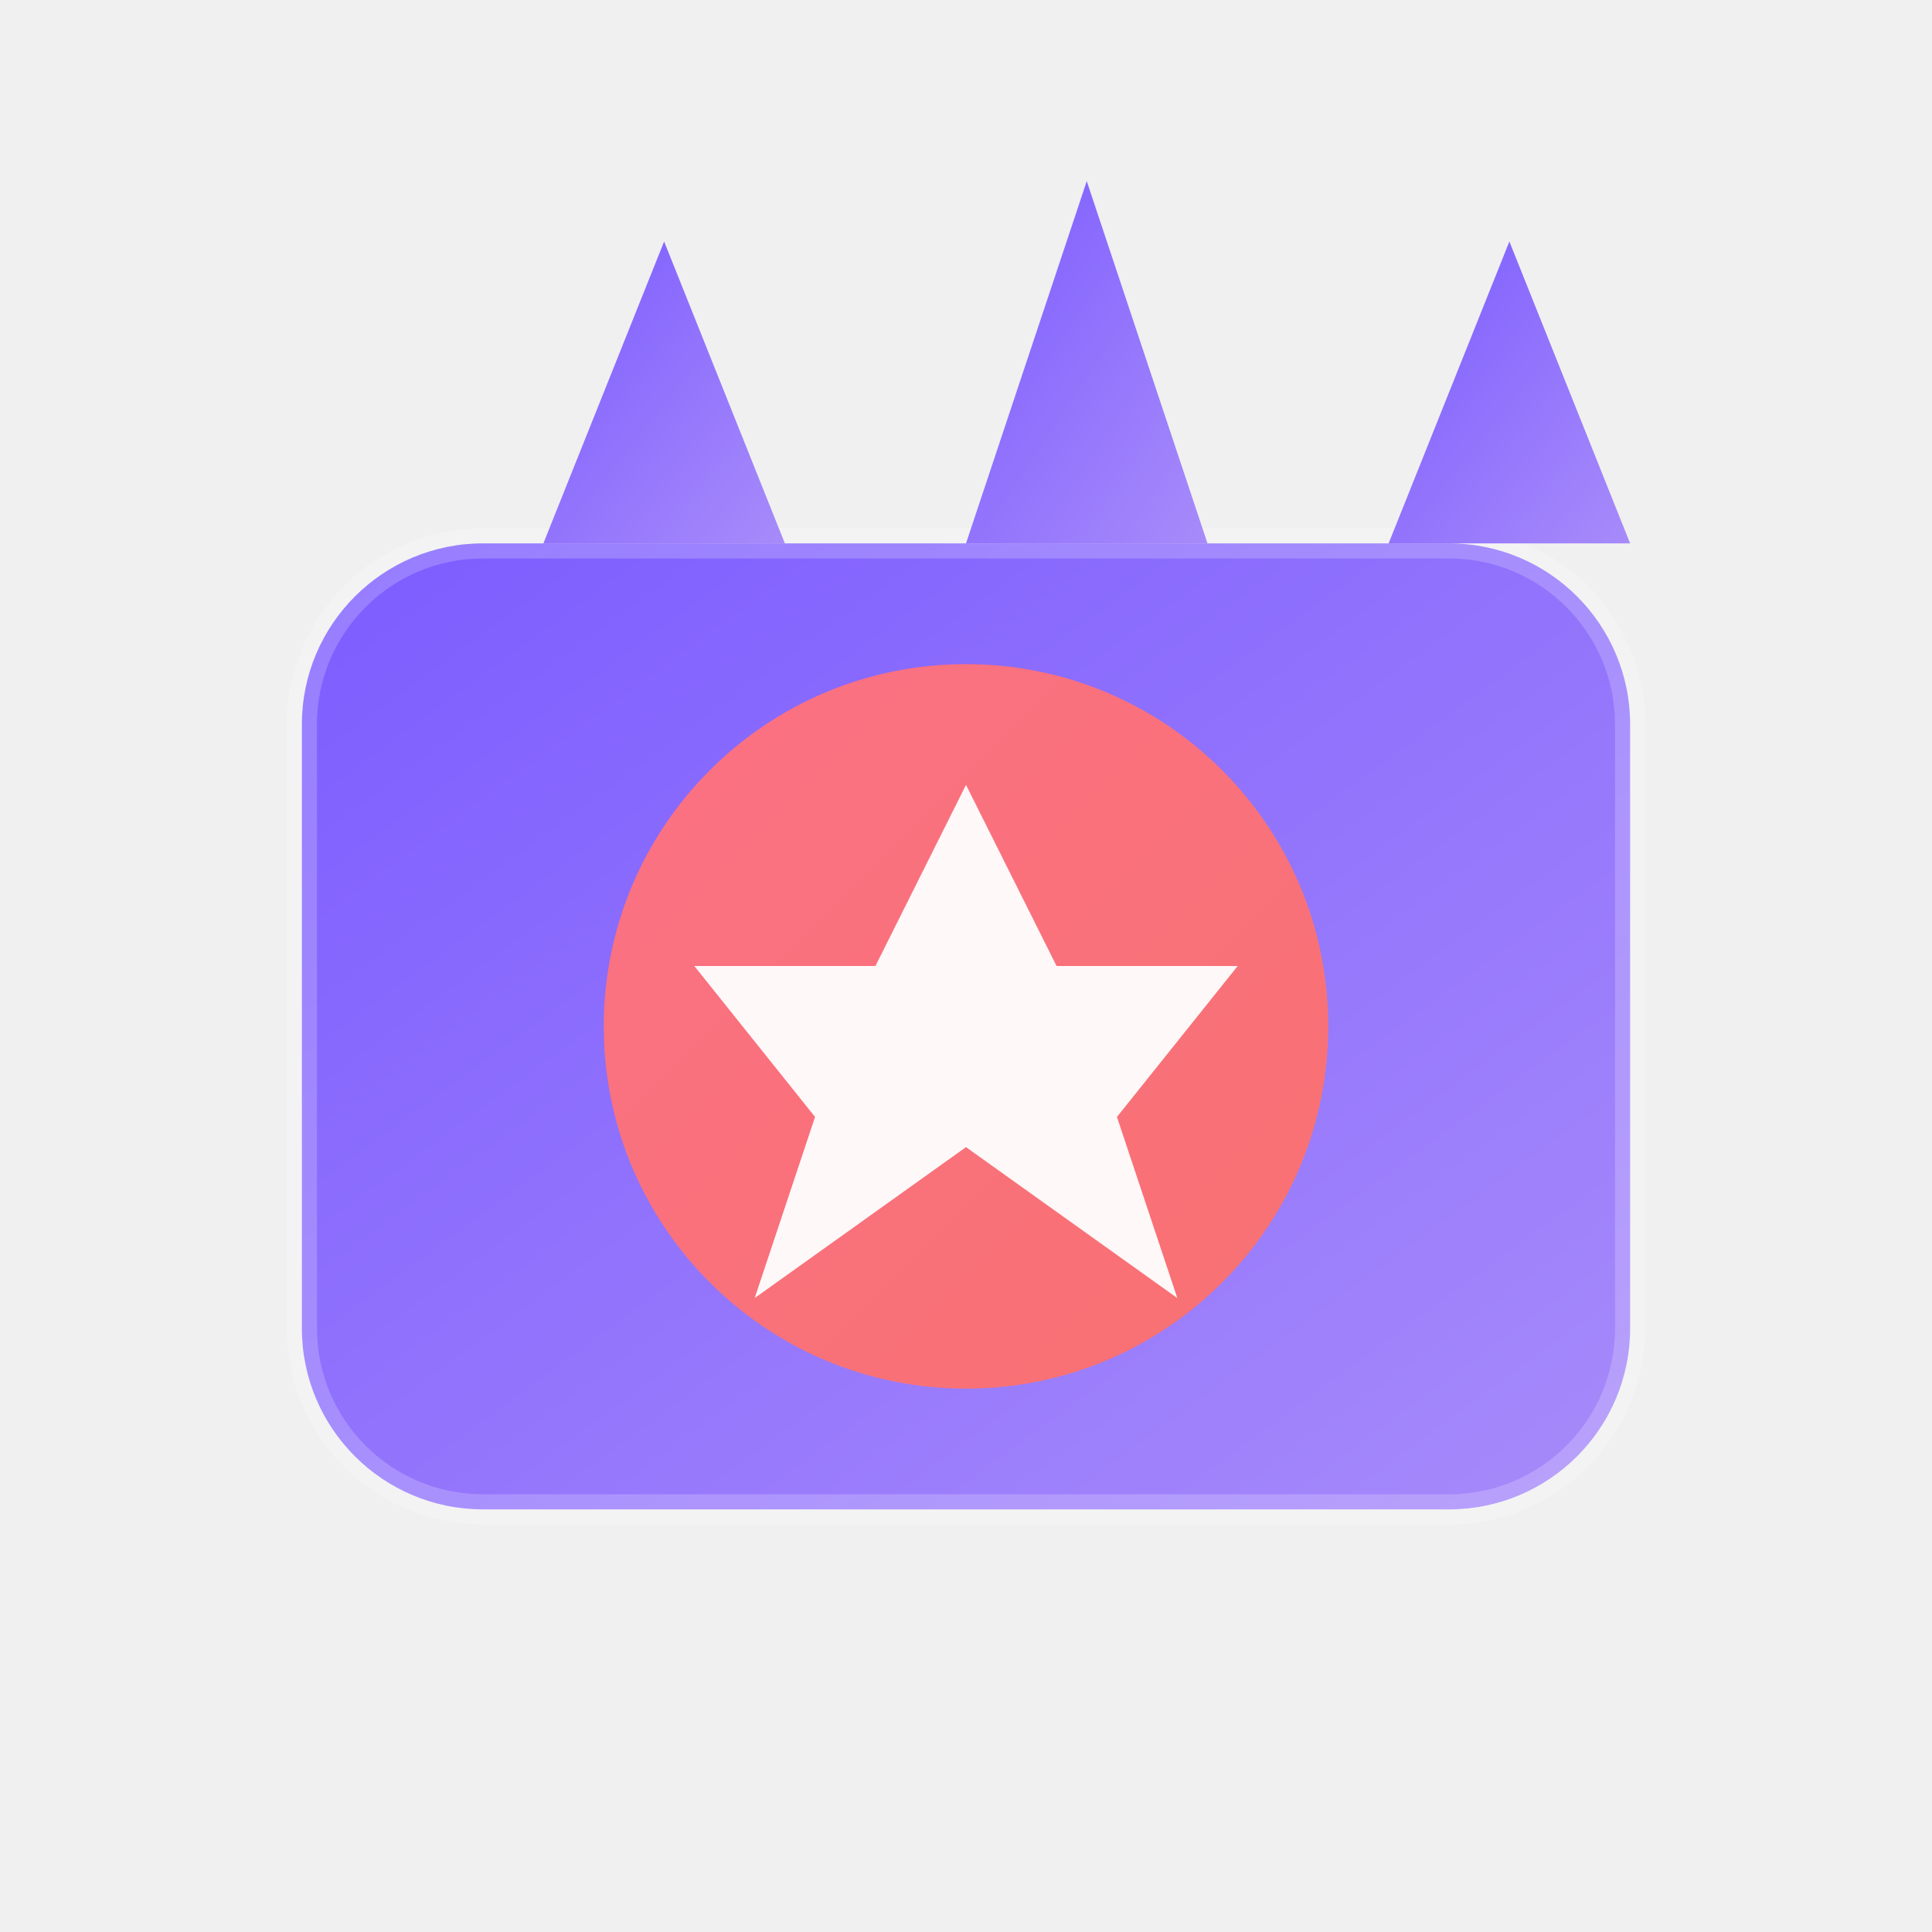
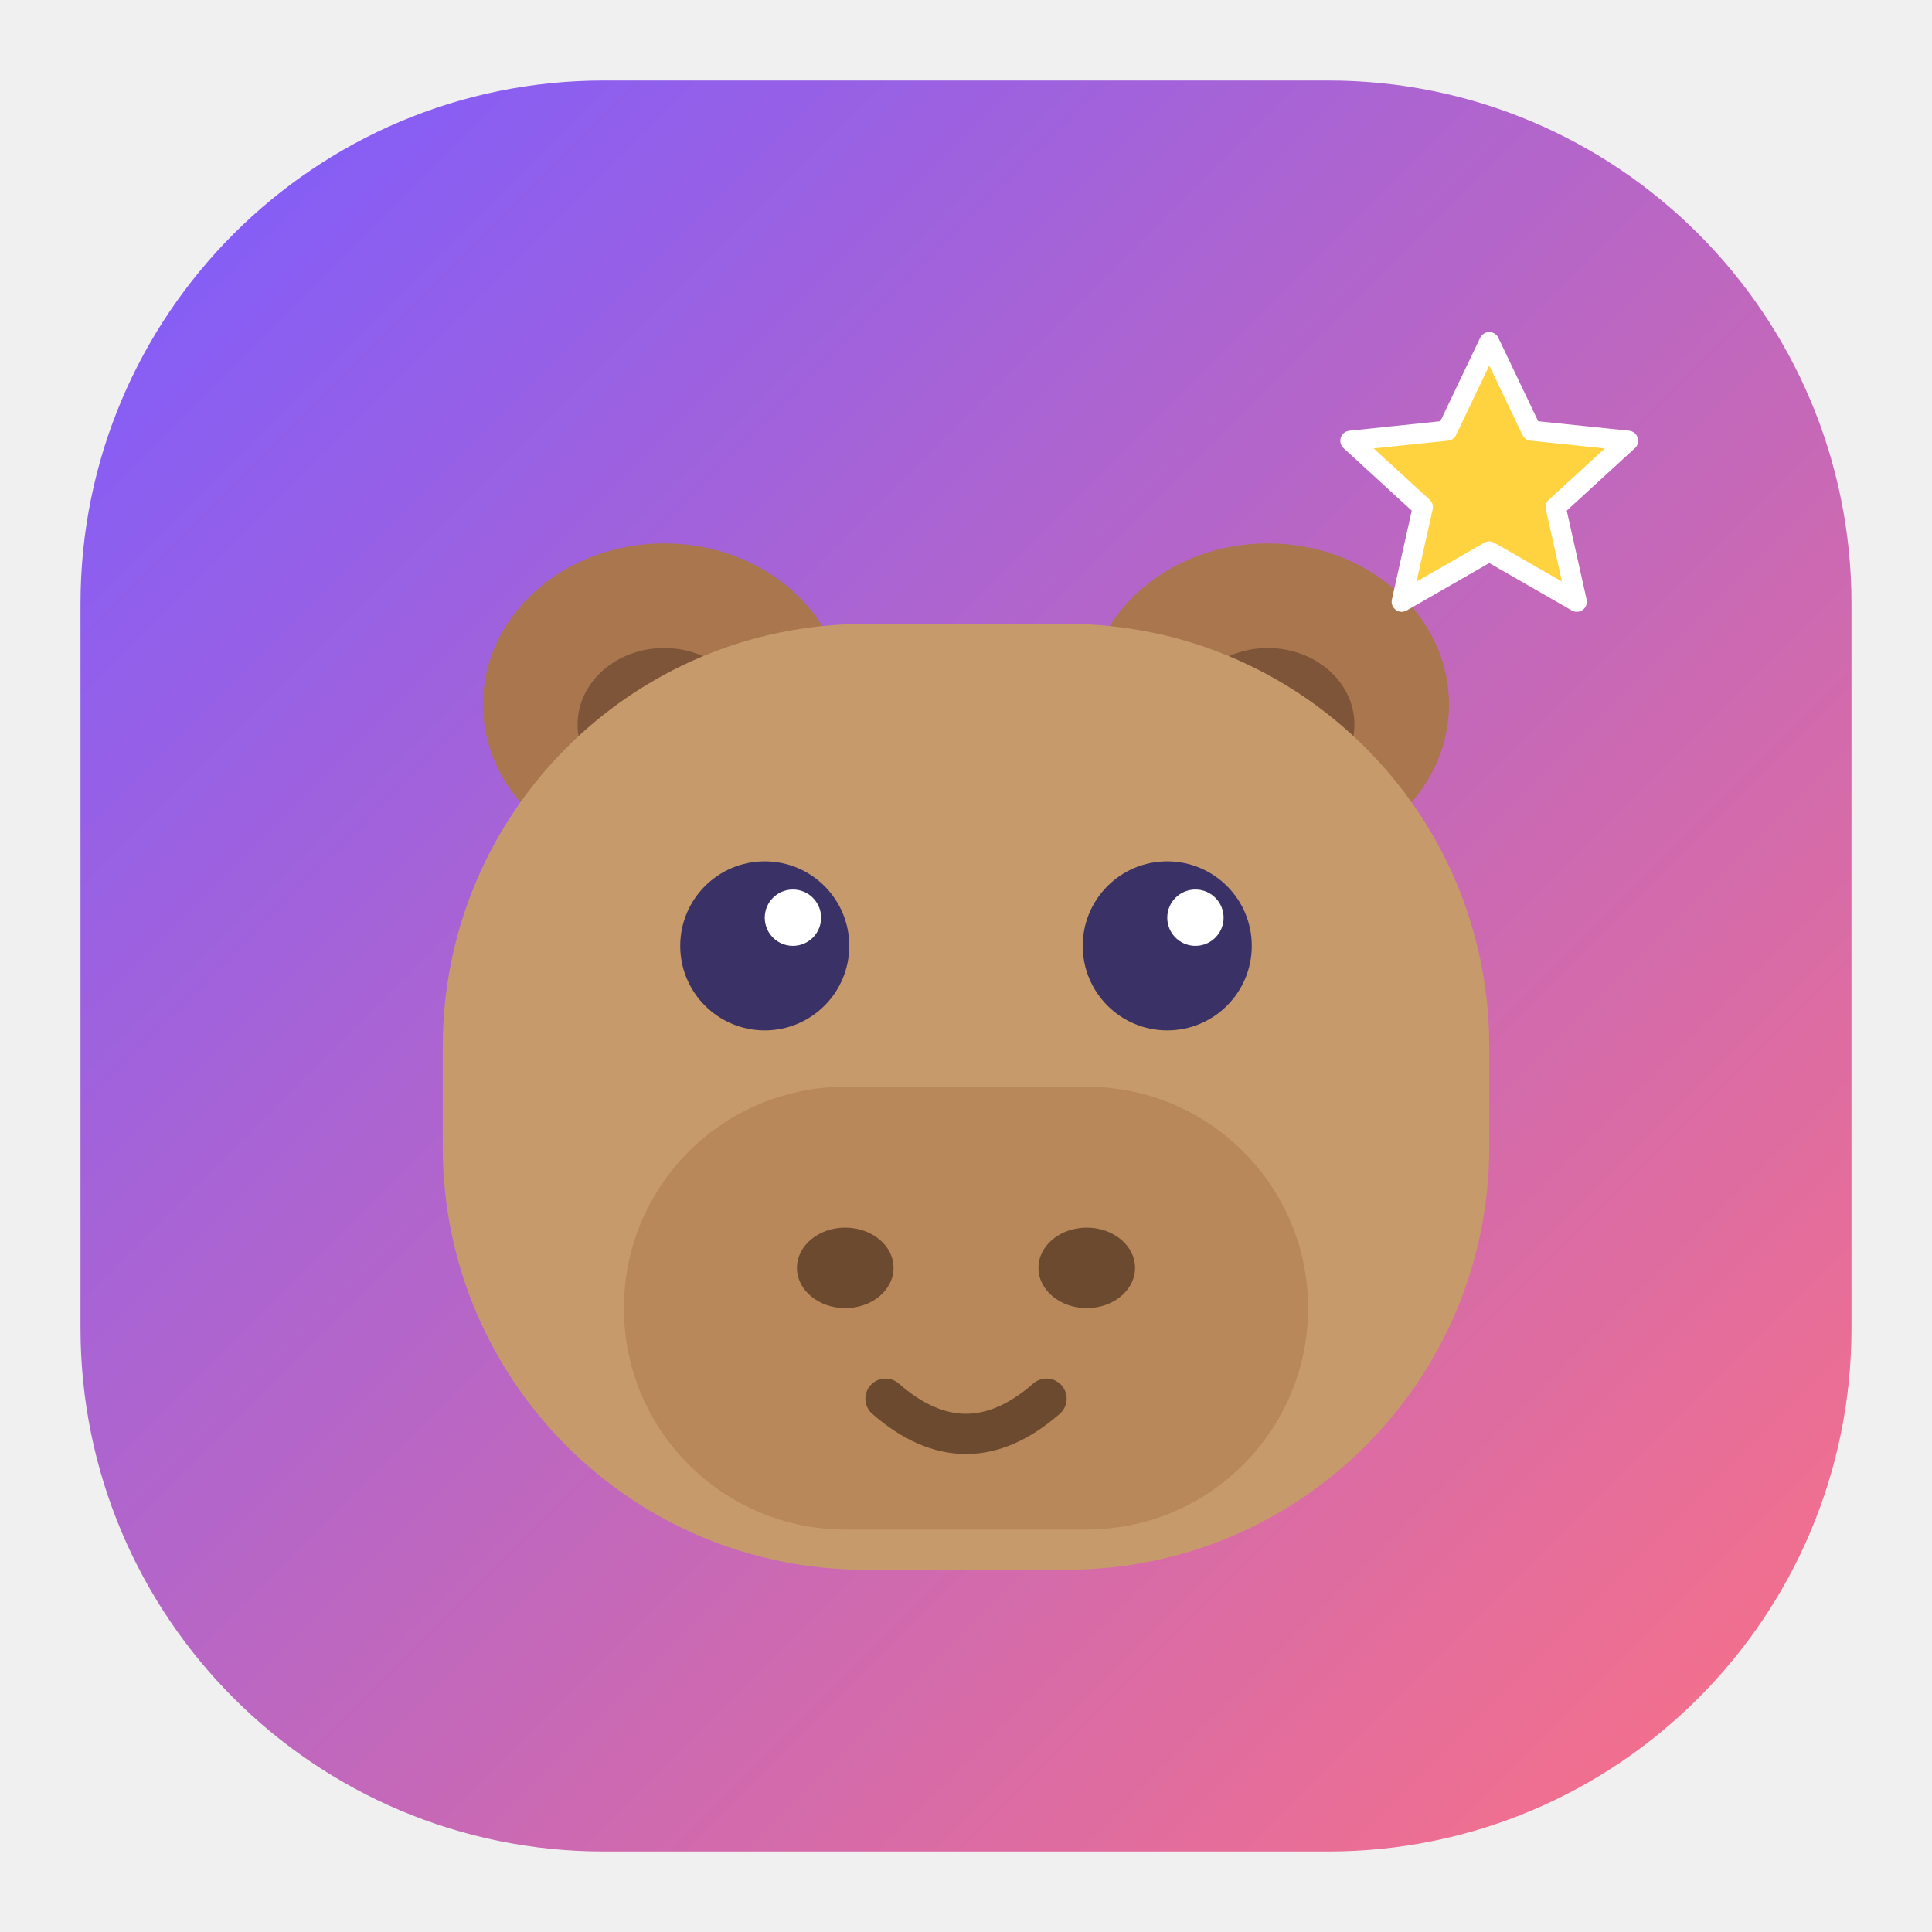
- <svg xmlns="http://www.w3.org/2000/svg" viewBox="0 0 64 64" fill="none">
+ <svg xmlns="http://www.w3.org/2000/svg" viewBox="0 0 96 96" width="96" height="96" role="img" aria-label="Honor Roll capybara mascot">
  <defs>
-     <linearGradient id="g" x1="0" y1="0" x2="1" y2="1">
-       <stop offset="0%" stop-color="#7c5cff" />
-       <stop offset="100%" stop-color="#a78bfa" />
-     </linearGradient>
-     <linearGradient id="gstar" x1="0" y1="0" x2="1" y2="1">
-       <stop offset="0%" stop-color="#fb7185" />
-       <stop offset="100%" stop-color="#f87171" />
+     <linearGradient id="hrbg" x1="0" y1="0" x2="1" y2="1">
+       <stop offset="0" stop-color="#7c5cff" />
+       <stop offset="1" stop-color="#fb7185" />
    </linearGradient>
  </defs>
-   <rect x="10" y="18" width="44" height="32" rx="6" fill="url(#g)" />
-   <rect x="10" y="18" width="44" height="32" rx="6" fill="none" stroke="#ffffff" stroke-opacity="0.2" stroke-width="1" />
-   <polygon points="18,18 22,8 26,18" fill="url(#g)" />
-   <polygon points="32,18 36,6 40,18" fill="url(#g)" />
-   <polygon points="46,18 50,8 54,18" fill="url(#g)" />
-   <circle cx="32" cy="34" r="12" fill="url(#gstar)" />
-   <path d="M32 26 L35 32 L41 32 L37 37 L39 43 L32 38 L25 43 L27 37 L23 32 L29 32 Z" fill="#ffffff" fill-opacity="0.95" />
+   <rect x="4" y="4" width="88" height="88" rx="26" fill="url(#hrbg)" />
+   <ellipse cx="33" cy="35" rx="9" ry="8" fill="#a9764e" />
+   <ellipse cx="63" cy="35" rx="9" ry="8" fill="#a9764e" />
+   <ellipse cx="33" cy="36" rx="4.3" ry="3.8" fill="#7f553a" />
+   <ellipse cx="63" cy="36" rx="4.3" ry="3.8" fill="#7f553a" />
+   <rect x="22" y="31" width="52" height="47" rx="21" fill="#c79a6b" />
+   <rect x="31" y="54" width="34" height="22" rx="11" fill="#b9885a" />
+   <circle cx="38" cy="47" r="4.2" fill="#3a3266" />
+   <circle cx="58" cy="47" r="4.2" fill="#3a3266" />
+   <circle cx="39.4" cy="45.6" r="1.4" fill="#fff" />
+   <circle cx="59.4" cy="45.6" r="1.4" fill="#fff" />
+   <ellipse cx="42" cy="63" rx="2.4" ry="2" fill="#6b4a2f" />
+   <ellipse cx="54" cy="63" rx="2.4" ry="2" fill="#6b4a2f" />
+   <path d="M44 69.5 q4 3.5 8 0" stroke="#6b4a2f" stroke-width="2" fill="none" stroke-linecap="round" />
+   <path d="M74 17 l2.1 4.4 4.8.5-3.6 3.3 1.05 4.7-4.35-2.5-4.35 2.5 1.05-4.7-3.6-3.3 4.8-.5z" fill="#ffd23f" stroke="#fff" stroke-width="1" stroke-linejoin="round" />
</svg>
